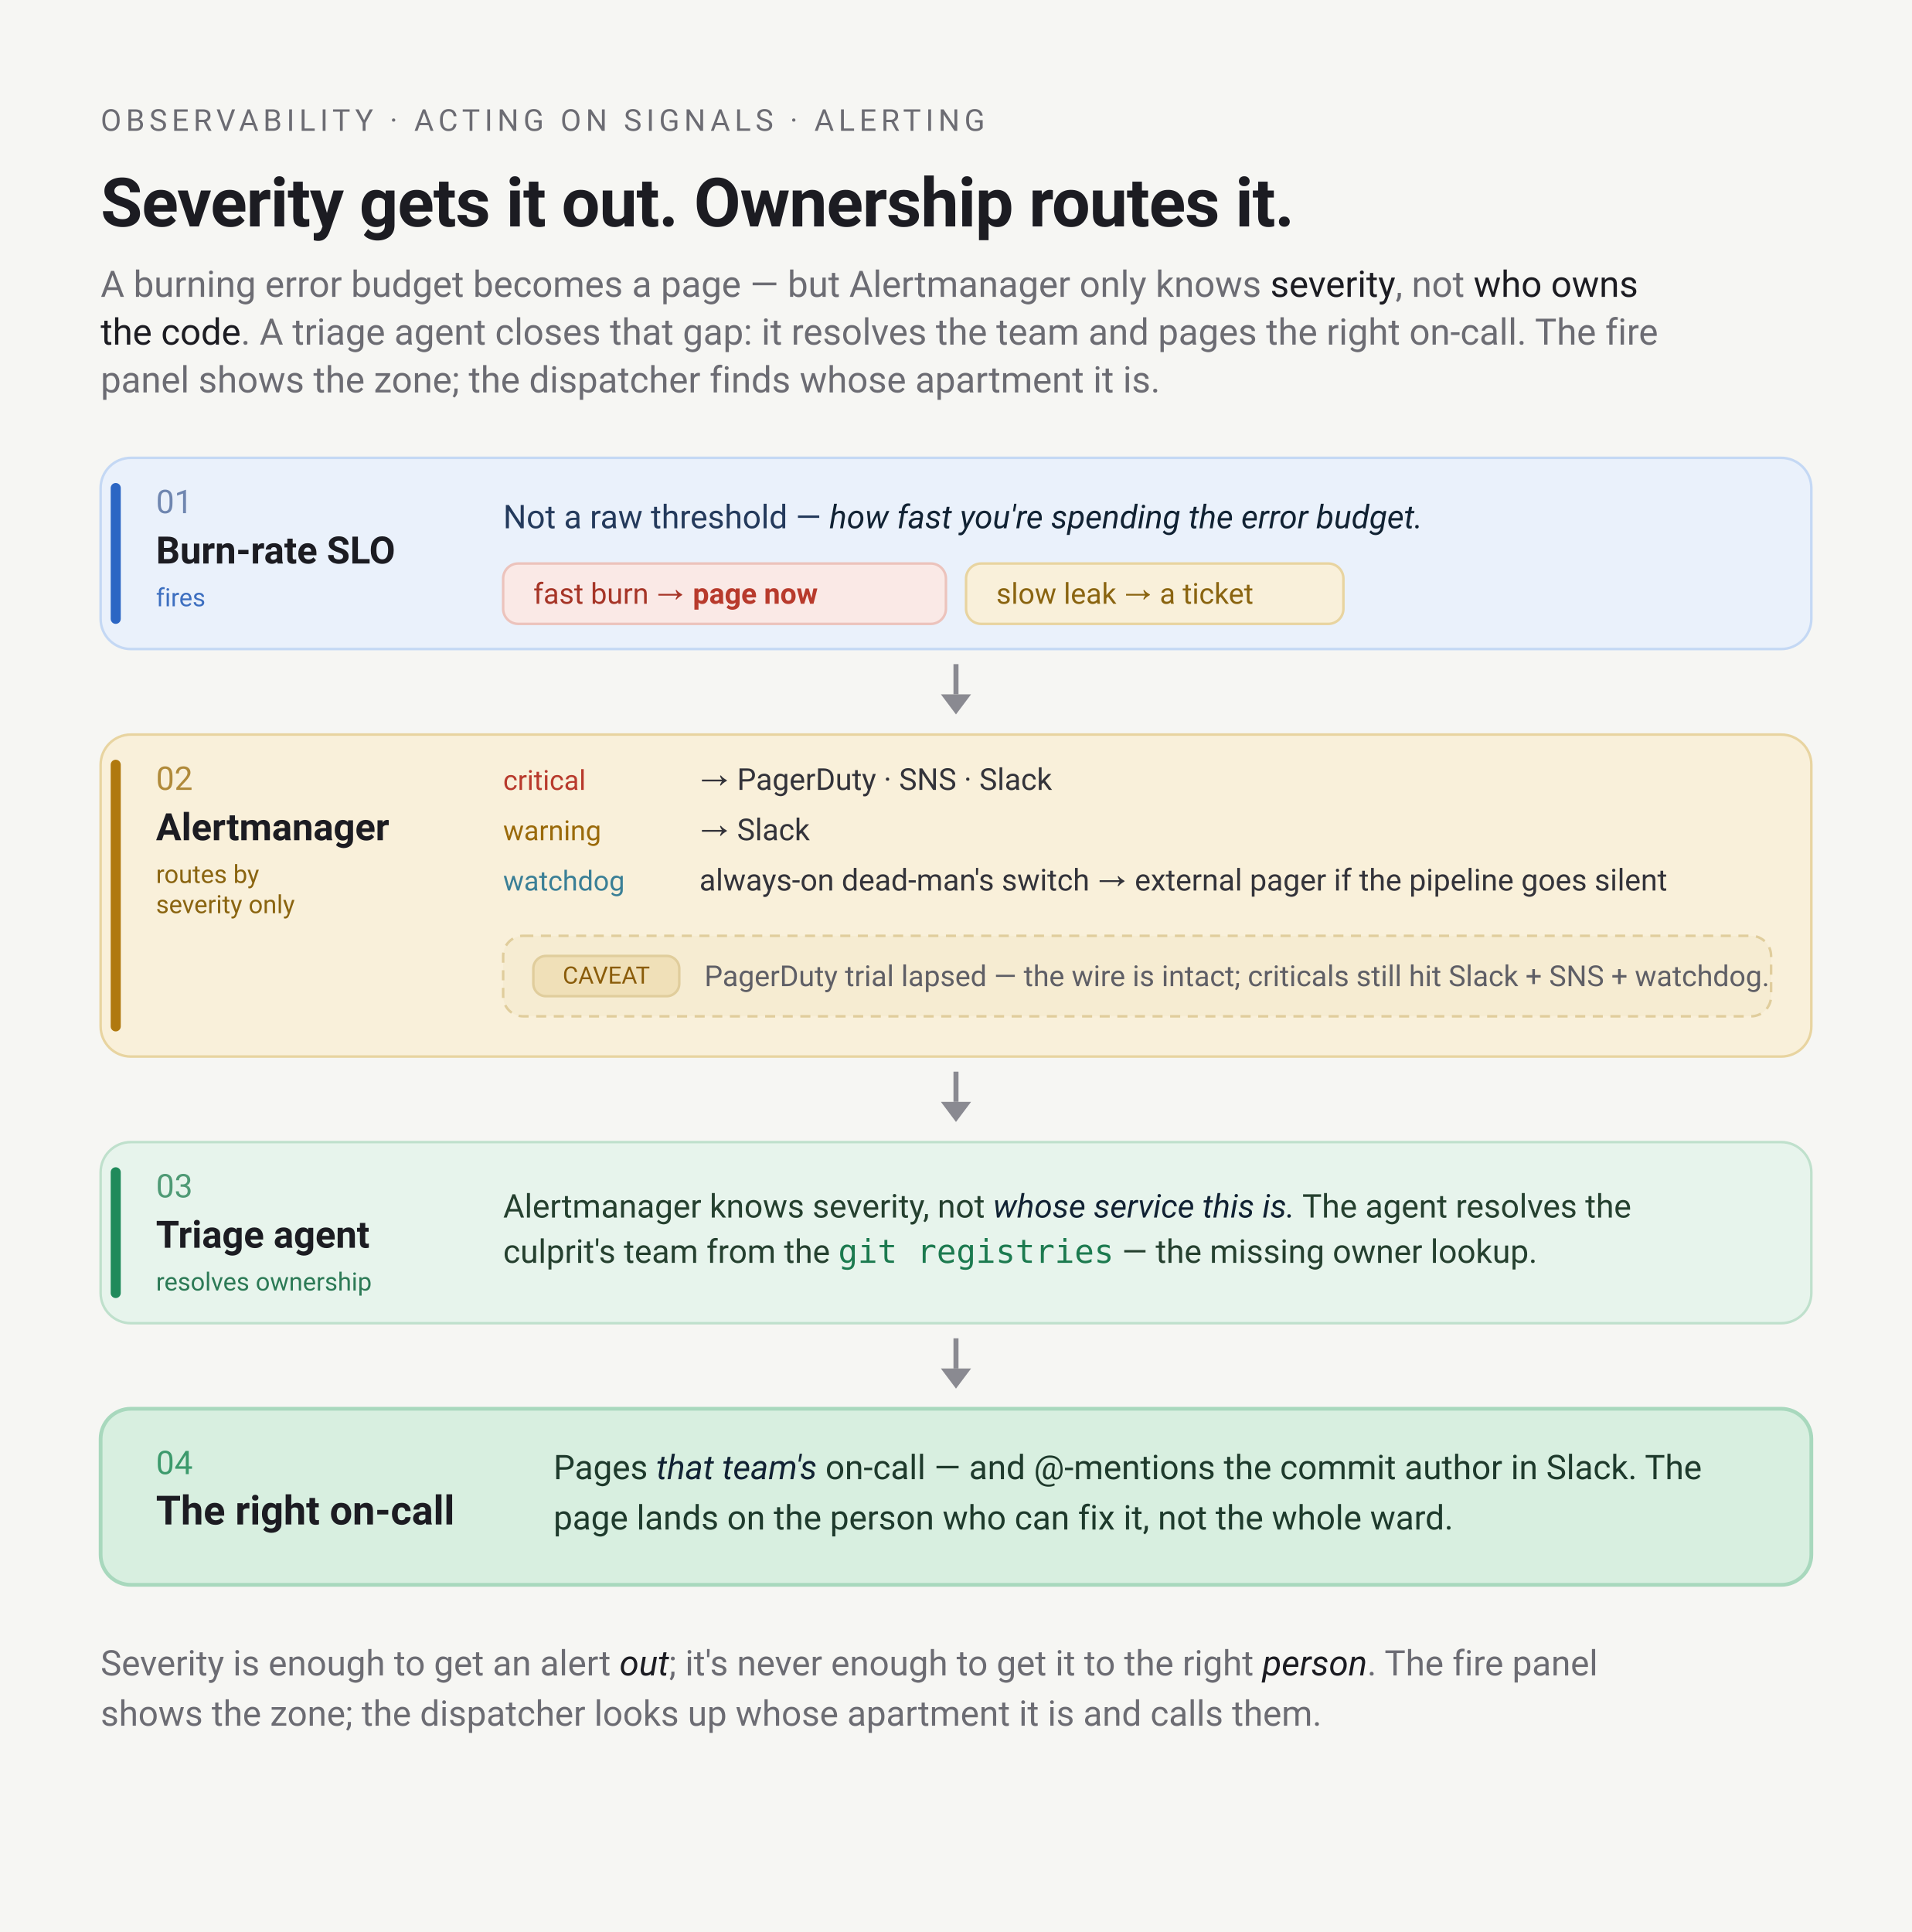
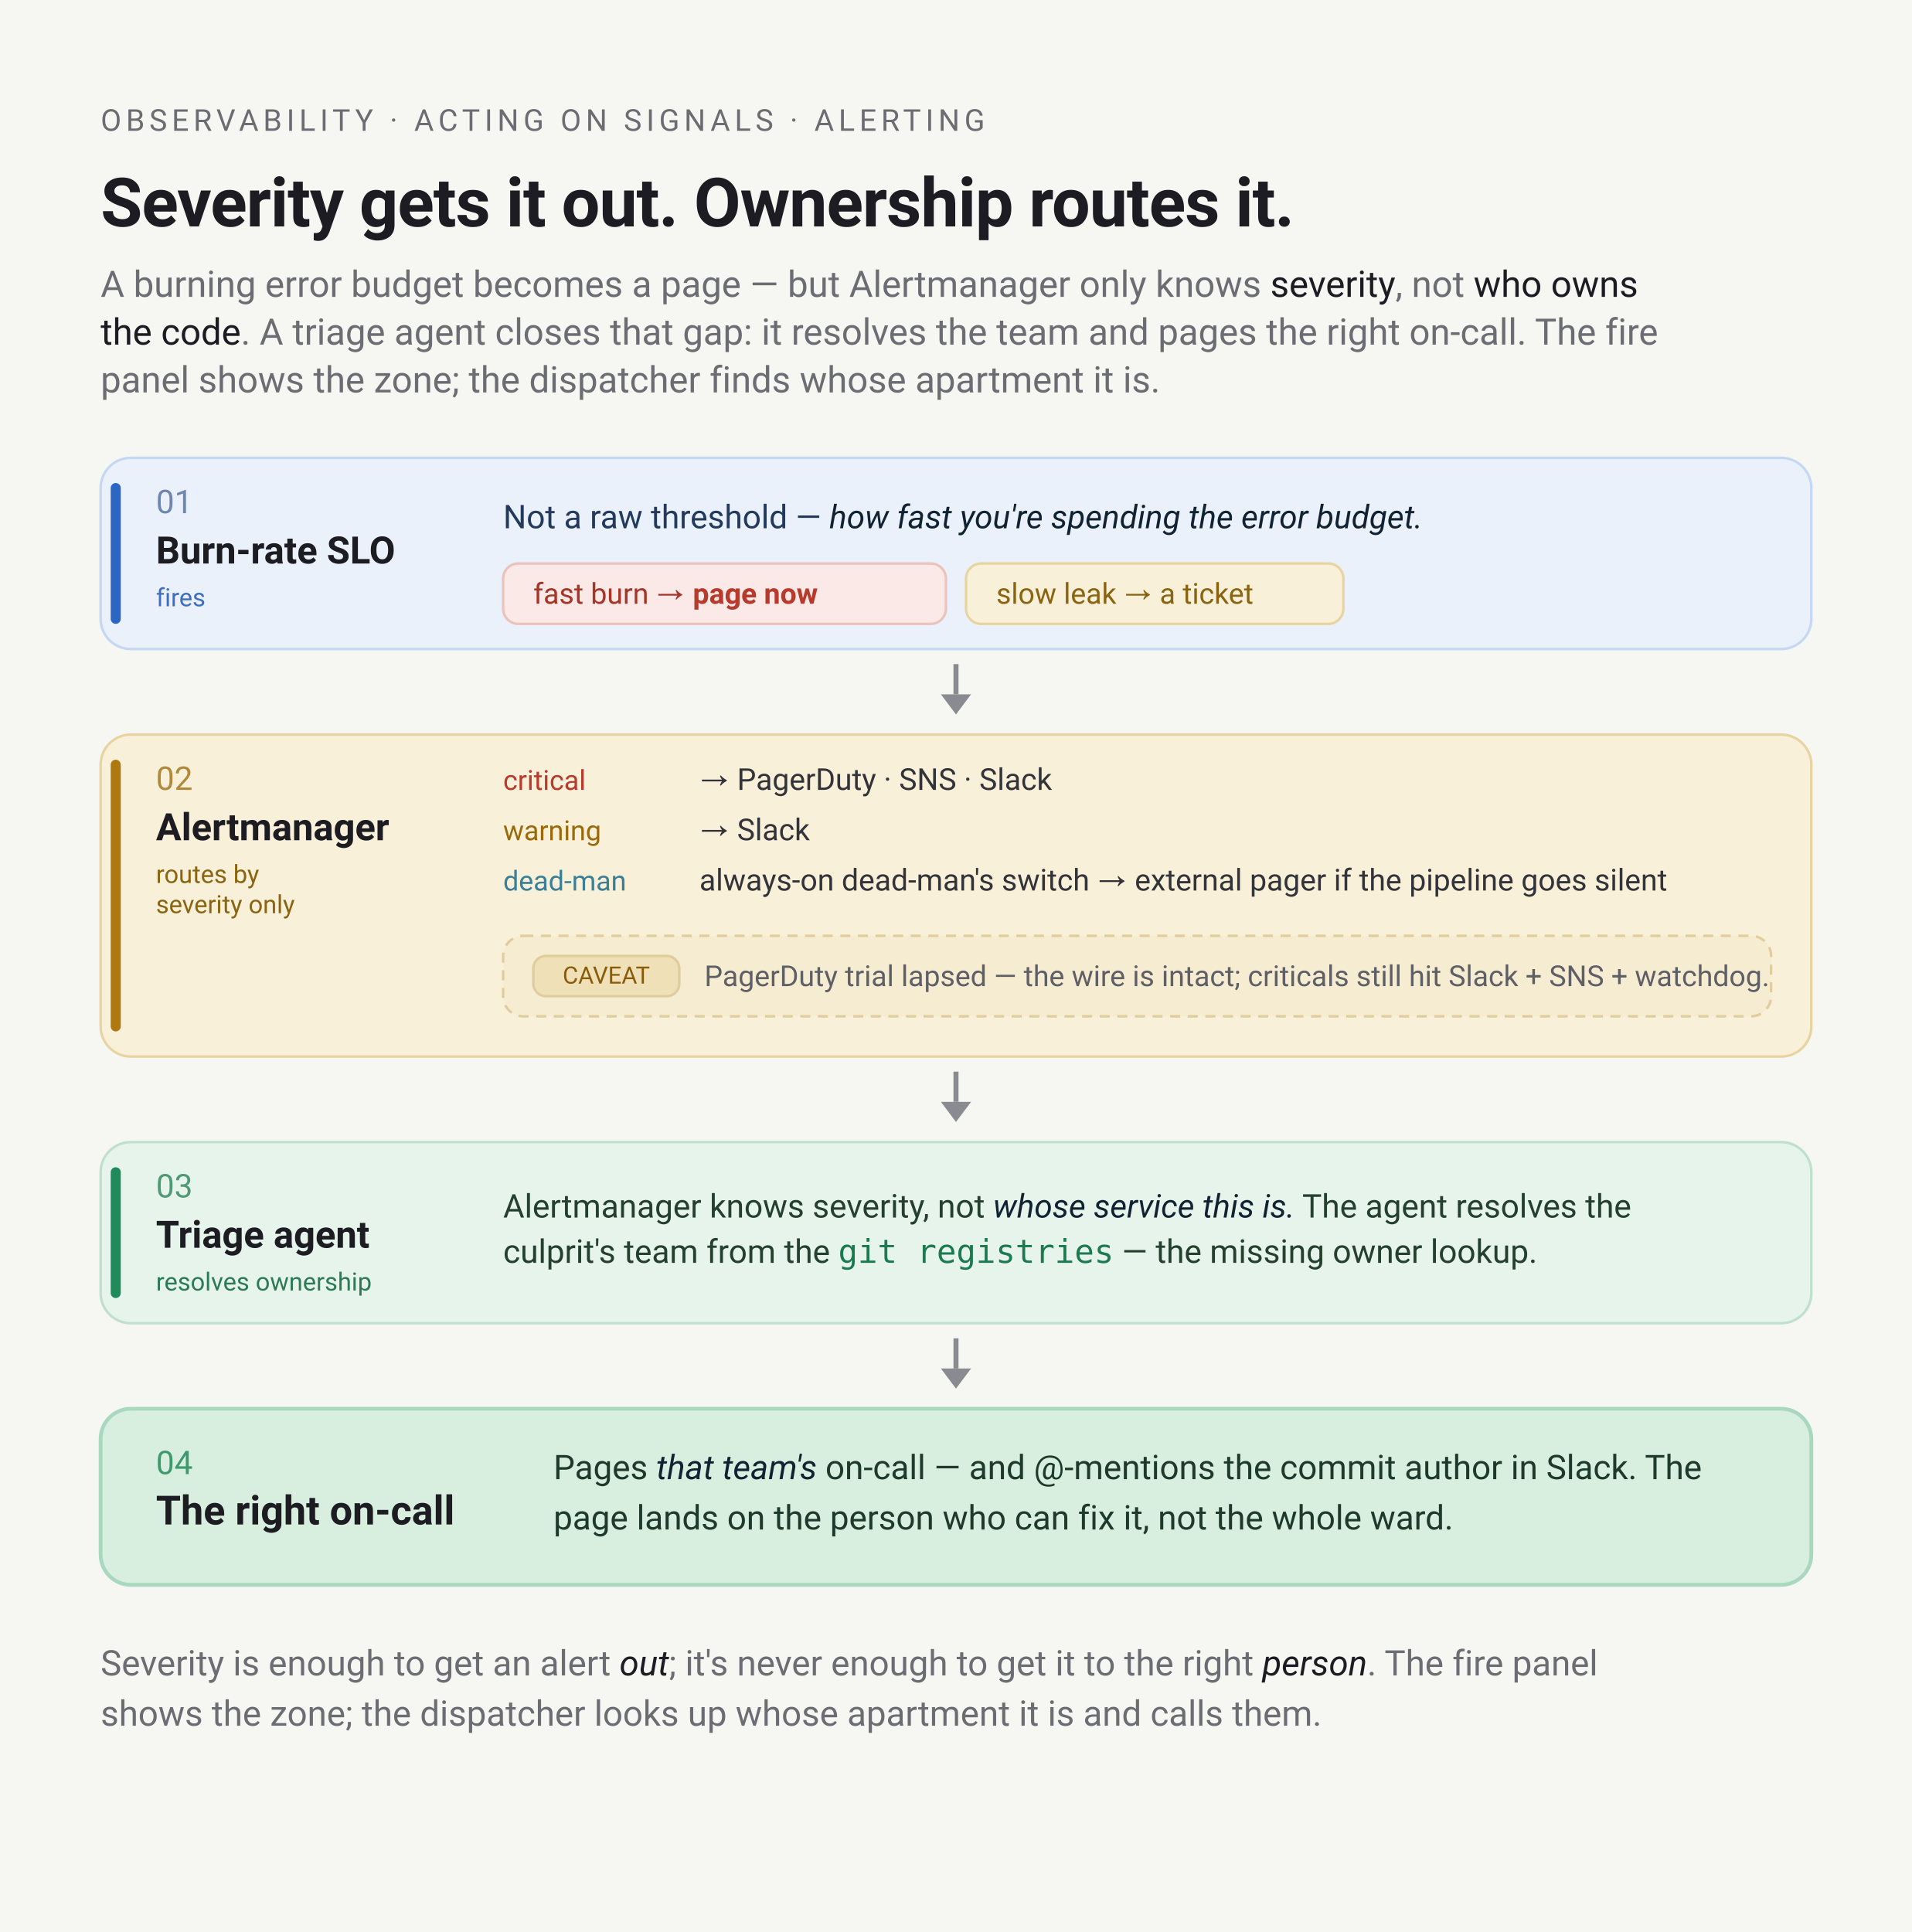
<svg xmlns="http://www.w3.org/2000/svg" viewBox="0 0 760 768" width="760" height="768" font-family="system-ui,-apple-system,'Segoe UI',Roboto,Helvetica,Arial,sans-serif">
  <style>@media(prefers-color-scheme:dark){[fill="#f6f6f3"]{fill:#1b1b18}[stroke="#f6f6f3"]{stroke:#1b1b18}[fill="#6c6c73"]{fill:#898990}[stroke="#6c6c73"]{stroke:#898990}[fill="#1c1c22"]{fill:#dddde3}[stroke="#1c1c22"]{stroke:#dddde3}[fill="#eaf1fb"]{fill:#172f51}[stroke="#eaf1fb"]{stroke:#172f51}[fill="#c4d8f4"]{fill:#1d3a62}[stroke="#c4d8f4"]{stroke:#1d3a62}[fill="#2c66c4"]{fill:#6b98e1}[stroke="#2c66c4"]{stroke:#6b98e1}[fill="#6f86b0"]{fill:#a2b1cd}[stroke="#6f86b0"]{stroke:#a2b1cd}[fill="#3d6fc0"]{fill:#7fa2d9}[stroke="#3d6fc0"]{stroke:#7fa2d9}[fill="#243a5c"]{fill:#5881c1}[stroke="#243a5c"]{stroke:#5881c1}[fill="#123"]{fill:#508cc8}[stroke="#123"]{stroke:#508cc8}[fill="#fae9e6"]{fill:#532118}[stroke="#fae9e6"]{stroke:#532118}[fill="#ecc3bc"]{fill:#68291e}[stroke="#ecc3bc"]{stroke:#68291e}[fill="#a63527"]{fill:#da5e4f}[stroke="#a63527"]{stroke:#da5e4f}[fill="#b83a2c"]{fill:#dd6f63}[stroke="#b83a2c"]{stroke:#dd6f63}[fill="#f9f0da"]{fill:#584619}[stroke="#f9f0da"]{stroke:#584619}[fill="#e8d4a0"]{fill:#e5cc8a}[stroke="#e8d4a0"]{stroke:#e5cc8a}[fill="#8a6410"]{fill:#ecb02d}[stroke="#8a6410"]{stroke:#ecb02d}[fill="#8a8a91"]{fill:#898990}[stroke="#8a8a91"]{stroke:#898990}[fill="#b0790f"]{fill:#f2ad29}[stroke="#b0790f"]{stroke:#f2ad29}[fill="#b08a3a"]{fill:#d4b472}[stroke="#b08a3a"]{stroke:#d4b472}[fill="#33333a"]{fill:#dedee2}[stroke="#33333a"]{stroke:#dedee2}[fill="#9a6a0a"]{fill:#f6b022}[stroke="#9a6a0a"]{stroke:#f6b022}[fill="#3a7f96"]{fill:#65aec7}[stroke="#3a7f96"]{stroke:#65aec7}[fill="#f6ecd2"]{fill:#5c4a1b}[stroke="#f6ecd2"]{stroke:#5c4a1b}[fill="#e0cd9c"]{fill:#dfc990}[stroke="#e0cd9c"]{stroke:#dfc990}[fill="#f0e0b8"]{fill:#68531e}[stroke="#f0e0b8"]{stroke:#68531e}[fill="#8a5c0a"]{fill:#f4aa24}[stroke="#8a5c0a"]{stroke:#f4aa24}[fill="#5f5f66"]{fill:#8c8c94}[stroke="#5f5f66"]{stroke:#8c8c94}[fill="#e7f4ec"]{fill:#224b32}[stroke="#e7f4ec"]{stroke:#224b32}[fill="#bfe0cc"]{fill:#2d5e41}[stroke="#bfe0cc"]{stroke:#2d5e41}[fill="#1f8a5b"]{fill:#40d996}[stroke="#1f8a5b"]{stroke:#40d996}[fill="#4f9a75"]{fill:#83c2a3}[stroke="#4f9a75"]{stroke:#83c2a3}[fill="#2c7a56"]{fill:#54c591}[stroke="#2c7a56"]{stroke:#54c591}[fill="#25402f"]{fill:#6cac84}[stroke="#25402f"]{stroke:#6cac84}[fill="#1c7a4f"]{fill:#41d893}[stroke="#1c7a4f"]{stroke:#41d893}[fill="#d8efe0"]{fill:#235534}[stroke="#d8efe0"]{stroke:#235534}[fill="#a8d8bd"]{fill:#9bd4b4}[stroke="#a8d8bd"]{stroke:#9bd4b4}[fill="#3c9a6c"]{fill:#6ac89a}[stroke="#3c9a6c"]{stroke:#6ac89a}[fill="#1e3a2c"]{fill:#66b38c}[stroke="#1e3a2c"]{stroke:#66b38c}}</style>
  <rect class="bg" x="0" y="0" width="760" height="768" fill="#f6f6f3" />
  <text class="muted mono" x="40" y="52" font-size="12" fill="#6c6c73" letter-spacing="1.8px">OBSERVABILITY · ACTING ON SIGNALS · ALERTING</text>
  <text class="text" x="40" y="90" font-size="27" fill="#1c1c22" font-weight="600" letter-spacing="-0.3px">Severity gets it out. Ownership routes it.</text>
  <text class="muted" x="40" y="118" font-size="14.5" fill="#6c6c73">A burning error budget becomes a page — but Alertmanager only knows <tspan class="text" fill="#1c1c22">severity</tspan>, not <tspan class="text" fill="#1c1c22">who owns</tspan>
  </text>
  <text class="muted" x="40" y="137" font-size="14.5" fill="#6c6c73">
    <tspan class="text" fill="#1c1c22">the code</tspan>. A triage agent closes that gap: it resolves the team and pages the right on-call. The fire</text>
  <text class="muted" x="40" y="156" font-size="14.5" fill="#6c6c73">panel shows the zone; the dispatcher finds whose apartment it is.</text>
  <rect class="bg-blue bd-blue" x="40" y="182" width="680" height="76" rx="12" fill="#eaf1fb" stroke="#c4d8f4" stroke-width="1" />
  <rect class="ac-blue" x="44" y="192" width="4" height="56" rx="2" fill="#2c66c4" />
  <text class="t-blue mono" x="62" y="204" font-size="13" fill="#6f86b0">01</text>
  <text class="text" x="62" y="224" font-size="15" fill="#1c1c22" font-weight="600">Burn-rate SLO</text>
  <text class="t-blue mono" x="62" y="241" font-size="10" fill="#3d6fc0">fires</text>
  <text class="text" x="200" y="210" font-size="13" fill="#243a5c">Not a raw threshold — <tspan font-style="italic" fill="#123">how fast you're spending the error budget.</tspan>
  </text>
  <rect class="bg-rose bd-rose" x="200" y="224" width="176" height="24" rx="6" fill="#fae9e6" stroke="#ecc3bc" stroke-width="1" />
  <text class="t-rose" x="212" y="240" font-size="11.5" fill="#a63527">fast burn → <tspan font-weight="600" fill="#b83a2c">page now</tspan>
  </text>
  <rect class="bg-amber bd-amber" x="384" y="224" width="150" height="24" rx="6" fill="#f9f0da" stroke="#e8d4a0" stroke-width="1" />
  <text class="t-amber" x="396" y="240" font-size="11.5" fill="#8a6410">slow leak → a ticket</text>
  <line class="arrow" x1="380" y1="264" x2="380" y2="276" stroke="#8a8a91" stroke-width="2" />
  <path class="arrow" d="M374 276 L386 276 L380 284 Z" fill="#8a8a91" />
  <rect class="bg-amber bd-amber" x="40" y="292" width="680" height="128" rx="12" fill="#f9f0da" stroke="#e8d4a0" stroke-width="1" />
  <rect class="ac-amber" x="44" y="302" width="4" height="108" rx="2" fill="#b0790f" />
  <text class="t-amber mono" x="62" y="314" font-size="13" fill="#b08a3a">02</text>
  <text class="text" x="62" y="334" font-size="15" fill="#1c1c22" font-weight="600">Alertmanager</text>
  <text class="t-amber mono" x="62" y="351" font-size="10" fill="#8a6410">routes by</text>
  <text class="t-amber mono" x="62" y="363" font-size="10" fill="#8a6410">severity only</text>
  <text class="t-rose mono" x="200" y="314" font-size="11" fill="#b83a2c">critical</text>
  <text class="text" x="278" y="314" font-size="12" fill="#33333a">→ PagerDuty · SNS · Slack</text>
  <text class="t-amber mono" x="200" y="334" font-size="11" fill="#9a6a0a">warning</text>
  <text class="text" x="278" y="334" font-size="12" fill="#33333a">→ Slack</text>
-   <text class="t-cyan mono" x="200" y="354" font-size="11" fill="#3a7f96">watchdog</text>
+   <text class="t-cyan mono" x="200" y="354" font-size="11" fill="#3a7f96">dead-man</text>
  <text class="text" x="278" y="354" font-size="12" fill="#33333a">always-on dead-man's switch → external pager if the pipeline goes silent</text>
  <rect x="200" y="372" width="504" height="32" rx="8" fill="#f6ecd2" stroke="#e0cd9c" stroke-width="1" stroke-dasharray="4 3" />
  <rect class="chip-amber" x="212" y="380" width="58" height="16" rx="5" fill="#f0e0b8" stroke="#e0cd9c" stroke-width="1" />
  <text class="t-amber mono" x="241" y="391" font-size="9.5" fill="#8a5c0a" text-anchor="middle">CAVEAT</text>
  <text class="muted" x="280" y="392" font-size="11.5" fill="#5f5f66">PagerDuty trial lapsed — the wire is intact; criticals still hit Slack + SNS + watchdog.</text>
  <line class="arrow" x1="380" y1="426" x2="380" y2="438" stroke="#8a8a91" stroke-width="2" />
  <path class="arrow" d="M374 438 L386 438 L380 446 Z" fill="#8a8a91" />
  <rect class="bg-green bd-green" x="40" y="454" width="680" height="72" rx="12" fill="#e7f4ec" stroke="#bfe0cc" stroke-width="1" />
  <rect class="ac-green" x="44" y="464" width="4" height="52" rx="2" fill="#1f8a5b" />
  <text class="t-green mono" x="62" y="476" font-size="13" fill="#4f9a75">03</text>
  <text class="text" x="62" y="496" font-size="15" fill="#1c1c22" font-weight="600">Triage agent</text>
  <text class="t-green mono" x="62" y="513" font-size="10" fill="#2c7a56">resolves ownership</text>
  <text class="text" x="200" y="484" font-size="13" fill="#25402f">Alertmanager knows severity, not <tspan font-style="italic" fill="#123">whose service this is.</tspan> The agent resolves the</text>
  <text class="text" x="200" y="502" font-size="13" fill="#25402f">culprit's team from the <tspan class="mono" fill="#1c7a4f" font-family="ui-monospace,Menlo,Consolas,monospace">git registries</tspan> — the missing owner lookup.</text>
  <line class="arrow" x1="380" y1="532" x2="380" y2="544" stroke="#8a8a91" stroke-width="2" />
  <path class="arrow" d="M374 544 L386 544 L380 552 Z" fill="#8a8a91" />
  <rect x="40" y="560" width="680" height="70" rx="12" fill="#d8efe0" stroke="#a8d8bd" stroke-width="1.5" />
  <text class="t-green mono" x="62" y="586" font-size="13" fill="#3c9a6c">04</text>
  <text class="text" x="62" y="606" font-size="16" fill="#1c1c22" font-weight="600">The right on-call</text>
  <text class="text" x="220" y="588" font-size="13.5" fill="#1e3a2c">Pages <tspan font-style="italic" fill="#123">that team's</tspan> on-call — and @-mentions the commit author in Slack. The</text>
  <text class="text" x="220" y="608" font-size="13.5" fill="#1e3a2c">page lands on the person who can fix it, not the whole ward.</text>
  <text class="muted" x="40" y="666" font-size="14" fill="#6c6c73">Severity is enough to get an alert <tspan class="text" fill="#1c1c22" font-style="italic">out</tspan>; it's never enough to get it to the right <tspan class="text" fill="#1c1c22" font-style="italic">person</tspan>. The fire panel</text>
  <text class="muted" x="40" y="686" font-size="14" fill="#6c6c73">shows the zone; the dispatcher looks up whose apartment it is and calls them.</text>
</svg>
